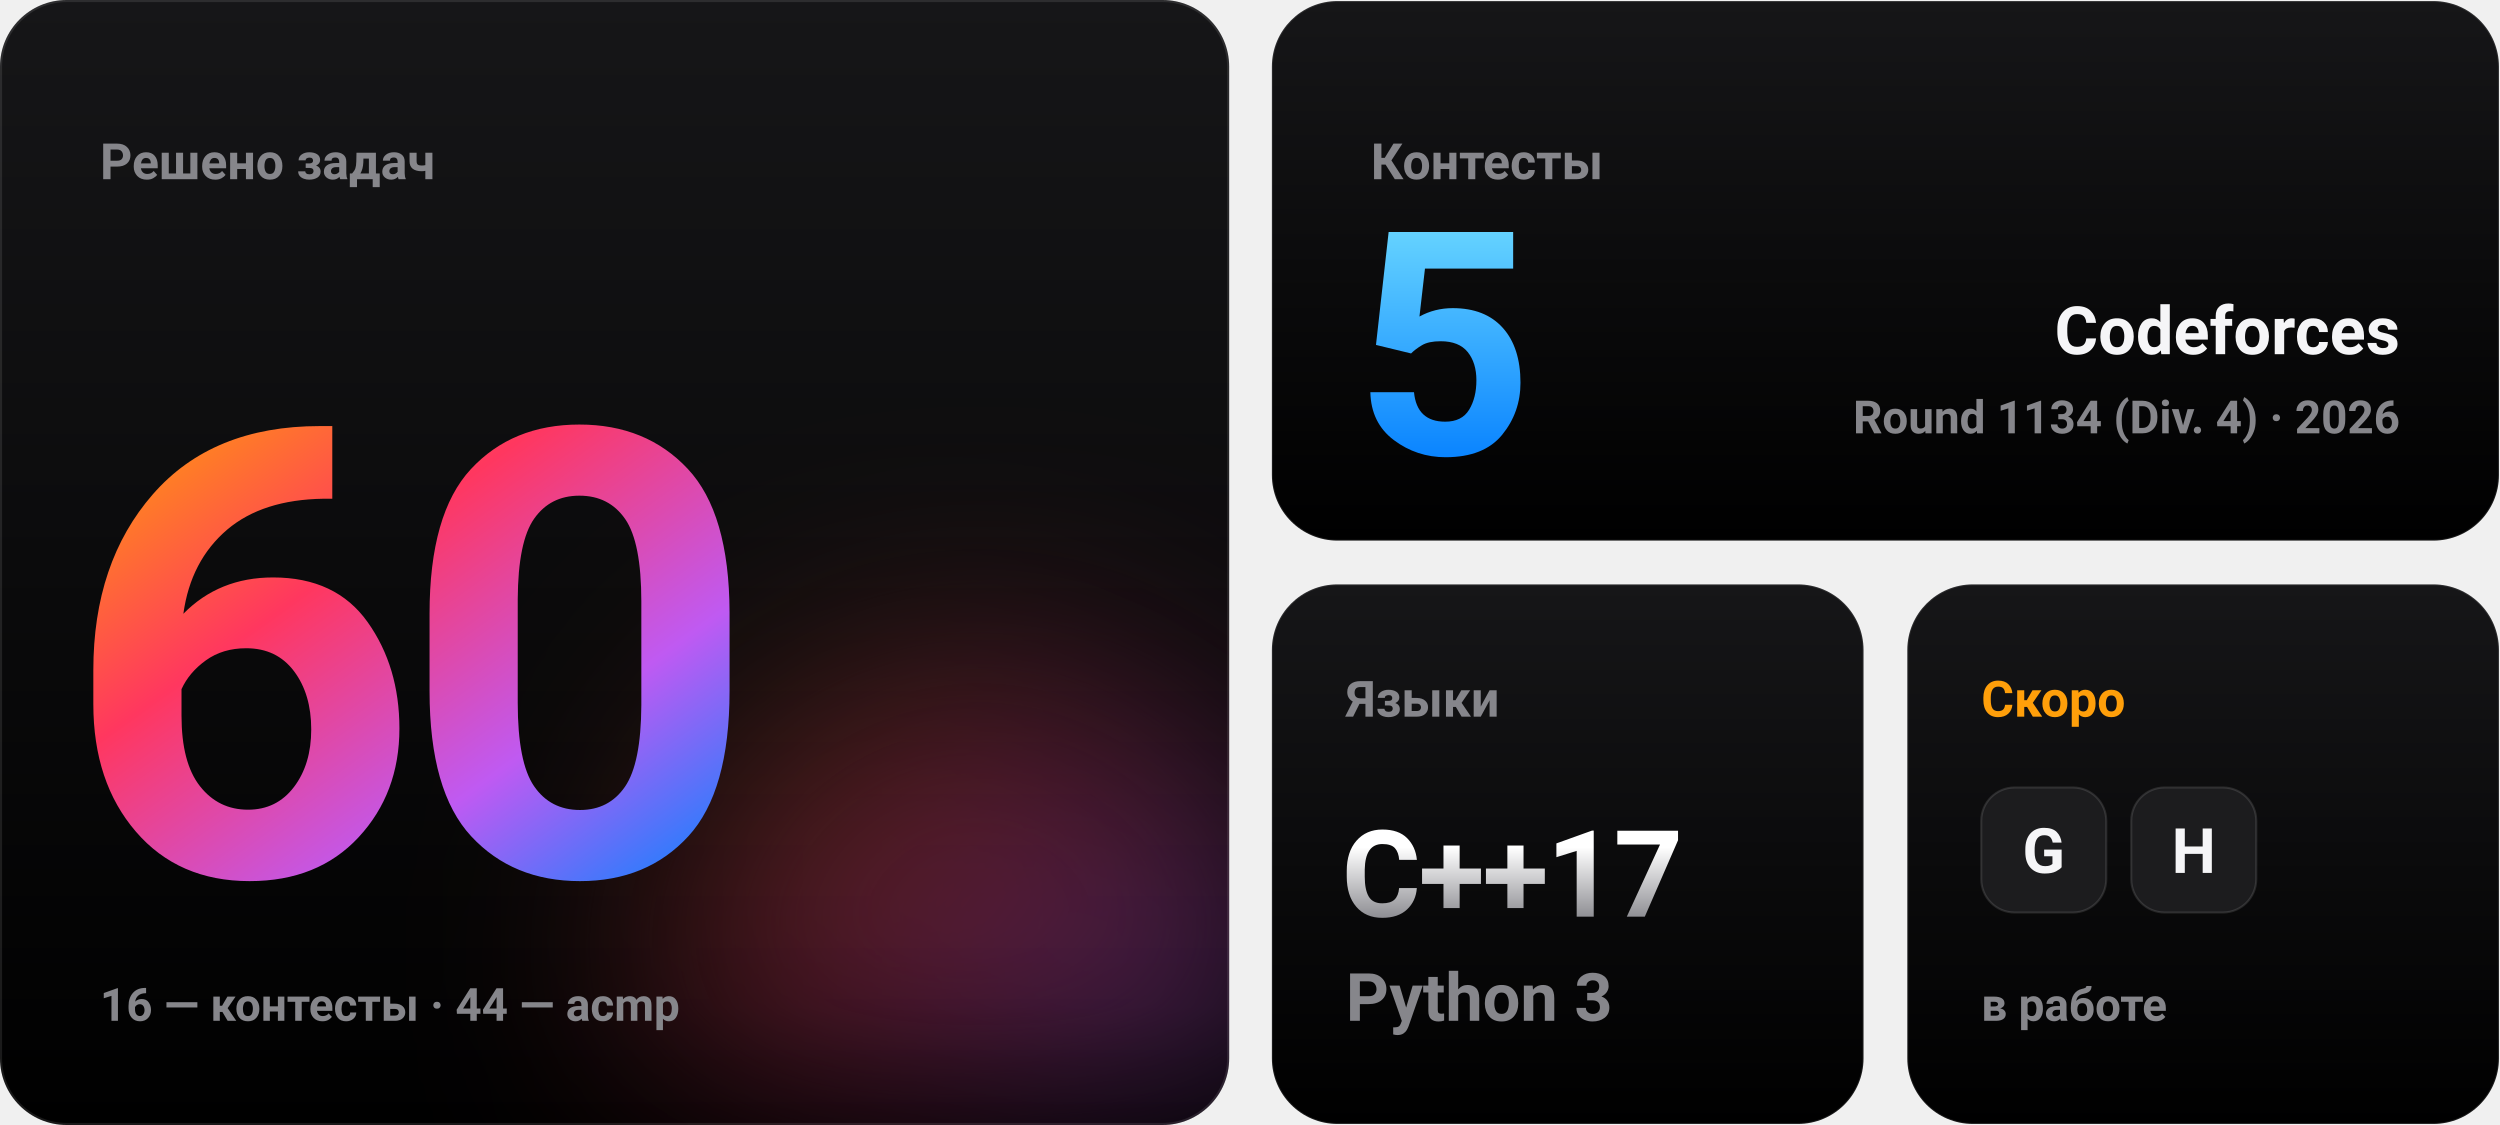
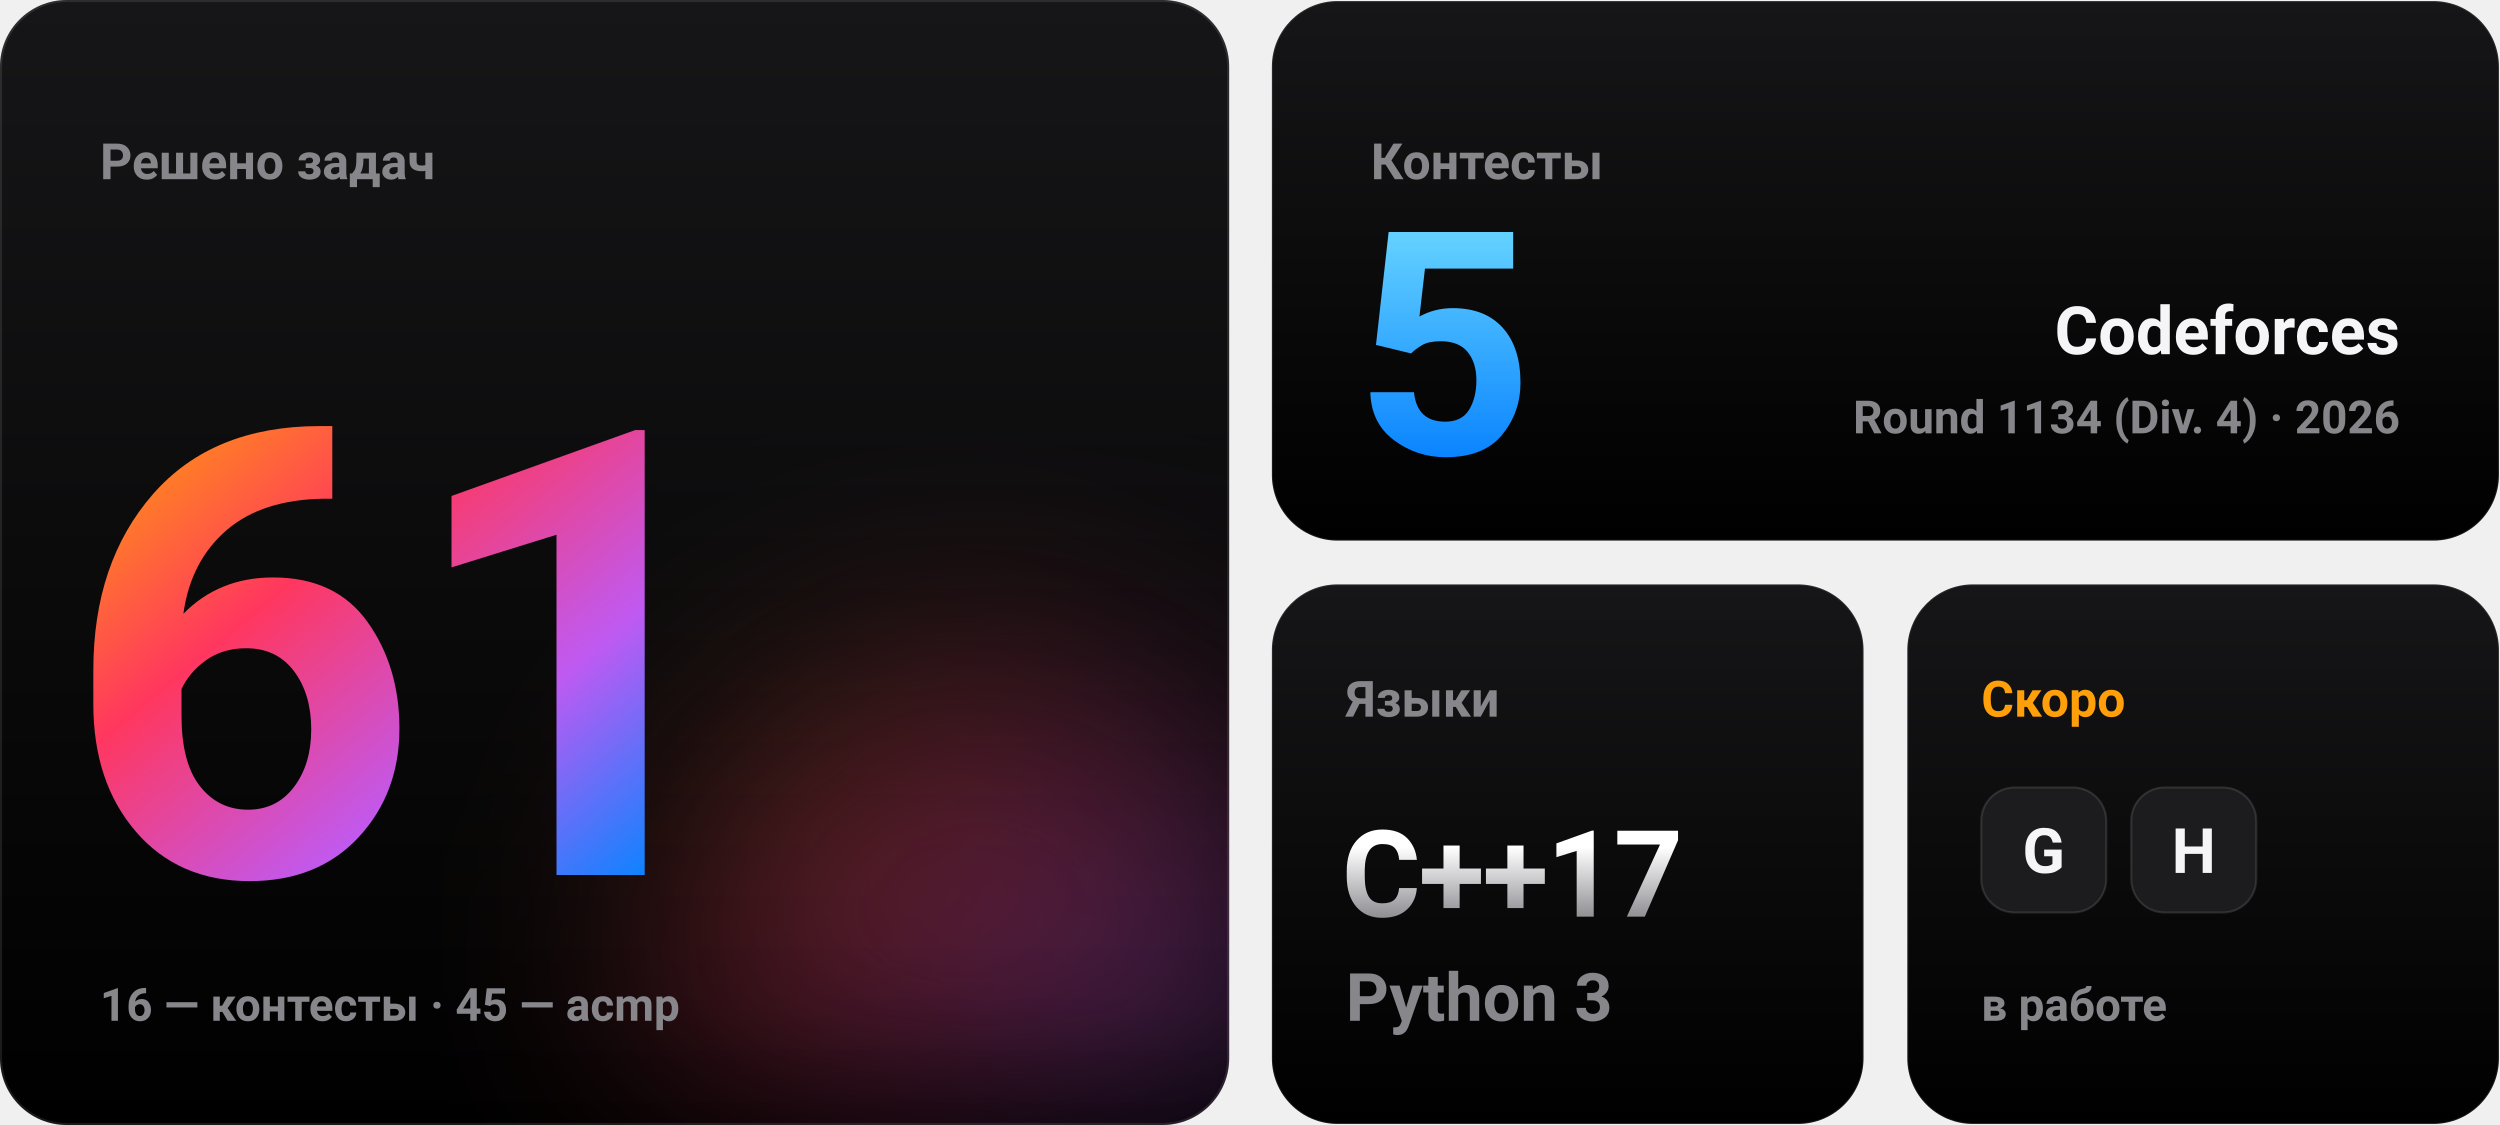
- <svg xmlns="http://www.w3.org/2000/svg" width="1200" height="540" viewBox="0 0 1200 540" role="img" aria-label="Решено задач: 60 (16 с контестов, 44 с acmp). Контестов: 5. Скоро: G, H.">
+ <svg xmlns="http://www.w3.org/2000/svg" width="1200" height="540" viewBox="0 0 1200 540" role="img" aria-label="Решено задач: 61 (16 с контестов, 45 с acmp). Контестов: 5. Скоро: G, H.">
  <defs>
    <linearGradient id="ai" x1="0" y1="0" x2="1" y2="1">
      <stop offset="0" stop-color="#ff9f0a" />
      <stop offset="0.35" stop-color="#ff375f" />
      <stop offset="0.7" stop-color="#bf5af2" />
      <stop offset="1" stop-color="#0a84ff" />
    </linearGradient>
    <linearGradient id="blue" x1="0" y1="0" x2="0" y2="1">
      <stop offset="0" stop-color="#64d2ff" />
      <stop offset="1" stop-color="#0a84ff" />
    </linearGradient>
    <linearGradient id="titanium" x1="0" y1="0" x2="0" y2="1">
      <stop offset="0.2" stop-color="#ffffff" />
      <stop offset="1" stop-color="#8e8e93" />
    </linearGradient>
    <linearGradient id="tile" x1="0" y1="0" x2="0" y2="1">
      <stop offset="0" stop-color="#161618" />
      <stop offset="1" stop-color="#000000" />
    </linearGradient>
    <filter id="blur" x="-100%" y="-100%" width="300%" height="300%">
      <feGaussianBlur stdDeviation="60" />
    </filter>
    <clipPath id="t1">
      <rect width="590" height="540" rx="32" />
    </clipPath>
  </defs>
  <g font-family="-apple-system, BlinkMacSystemFont, 'SF Pro Display', 'Segoe UI', Roboto, Helvetica, Arial, sans-serif">
    <g font-weight="600">
      <g clip-path="url(#t1)">
        <rect width="590" height="540" fill="url(#tile)" />
        <circle cx="470" cy="470" r="150" fill="url(#ai)" opacity="0.35" filter="url(#blur)">
          <animate attributeName="r" values="120;220;120" dur="5s" repeatCount="indefinite" calcMode="spline" keyTimes="0;0.5;1" keySplines="0.45 0 0.55 1;0.45 0 0.55 1" />
        </circle>
      </g>
      <rect x="0.5" y="0.5" width="589" height="539" rx="31.5" fill="none" stroke="#ffffff" stroke-opacity="0.1" />
      <text x="48" y="86" font-size="24" fill="#86868b">Решено задач</text>
      <g font-size="300" font-weight="700" letter-spacing="-10" fill="url(#ai)">
-         <text x="30" y="420" opacity="0">57<animate attributeName="opacity" values="0;1;0" keyTimes="0;0.000;0.250" calcMode="discrete" dur="0.8s" fill="freeze" />
+         <text x="30" y="420" opacity="0">58<animate attributeName="opacity" values="0;1;0" keyTimes="0;0.000;0.250" calcMode="discrete" dur="0.8s" fill="freeze" />
        </text>
-         <text x="30" y="420" opacity="0">58<animate attributeName="opacity" values="0;1;0" keyTimes="0;0.250;0.500" calcMode="discrete" dur="0.8s" fill="freeze" />
+         <text x="30" y="420" opacity="0">59<animate attributeName="opacity" values="0;1;0" keyTimes="0;0.250;0.500" calcMode="discrete" dur="0.8s" fill="freeze" />
        </text>
-         <text x="30" y="420" opacity="0">59<animate attributeName="opacity" values="0;1;0" keyTimes="0;0.500;0.750" calcMode="discrete" dur="0.8s" fill="freeze" />
+         <text x="30" y="420" opacity="0">60<animate attributeName="opacity" values="0;1;0" keyTimes="0;0.500;0.750" calcMode="discrete" dur="0.8s" fill="freeze" />
        </text>
-         <text x="30" y="420">60<animate attributeName="opacity" values="0;1" keyTimes="0;0.750" calcMode="discrete" dur="0.8s" fill="freeze" />
+         <text x="30" y="420">61<animate attributeName="opacity" values="0;1" keyTimes="0;0.750" calcMode="discrete" dur="0.8s" fill="freeze" />
        </text>
      </g>
-       <text x="48" y="490" font-size="22" fill="#86868b">16 — контесты  ·  44 — acmp</text>
+       <text x="48" y="490" font-size="22" fill="#86868b">16 — контесты  ·  45 — acmp</text>
      <rect x="610.5" y="0.5" width="589" height="259" rx="31.5" fill="url(#tile)" stroke="#ffffff" stroke-opacity="0.1" />
      <text x="658" y="86" font-size="24" fill="#86868b">Контесты</text>
      <text x="650" y="218" font-size="150" font-weight="700" letter-spacing="-4" fill="url(#blue)">5</text>
      <text x="1152" y="170" font-size="32" font-weight="700" fill="#f5f5f7" text-anchor="end">Codeforces</text>
      <text x="1152" y="208" font-size="22" fill="#86868b" text-anchor="end">Round 1134 (Div. 4) · 2026</text>
      <rect x="610.5" y="280.5" width="284" height="259" rx="31.5" fill="url(#tile)" stroke="#ffffff" stroke-opacity="0.1" />
      <text x="646" y="344" font-size="24" fill="#86868b">Языки</text>
      <text x="644" y="440" font-size="58" font-weight="700" letter-spacing="-1" fill="url(#titanium)">C++17</text>
      <text x="646" y="490" font-size="32" fill="#86868b">Python 3</text>
      <rect x="915.5" y="280.5" width="284" height="259" rx="31.5" fill="url(#tile)" stroke="#ffffff" stroke-opacity="0.1" />
      <text x="951" y="344" font-size="24" fill="#ff9f0a">Скоро</text>
      <rect x="951" y="378" width="60" height="60" rx="16" fill="#1c1c1e" stroke="#ffffff" stroke-opacity="0.12" />
      <text x="981" y="419" font-size="30" font-weight="700" fill="#f5f5f7" text-anchor="middle">G</text>
      <rect x="1023" y="378" width="60" height="60" rx="16" fill="#1c1c1e" stroke="#ffffff" stroke-opacity="0.12" />
      <text x="1053" y="419" font-size="30" font-weight="700" fill="#f5f5f7" text-anchor="middle">H</text>
      <text x="951" y="490" font-size="22" fill="#86868b">в работе</text>
    </g>
  </g>
</svg>
